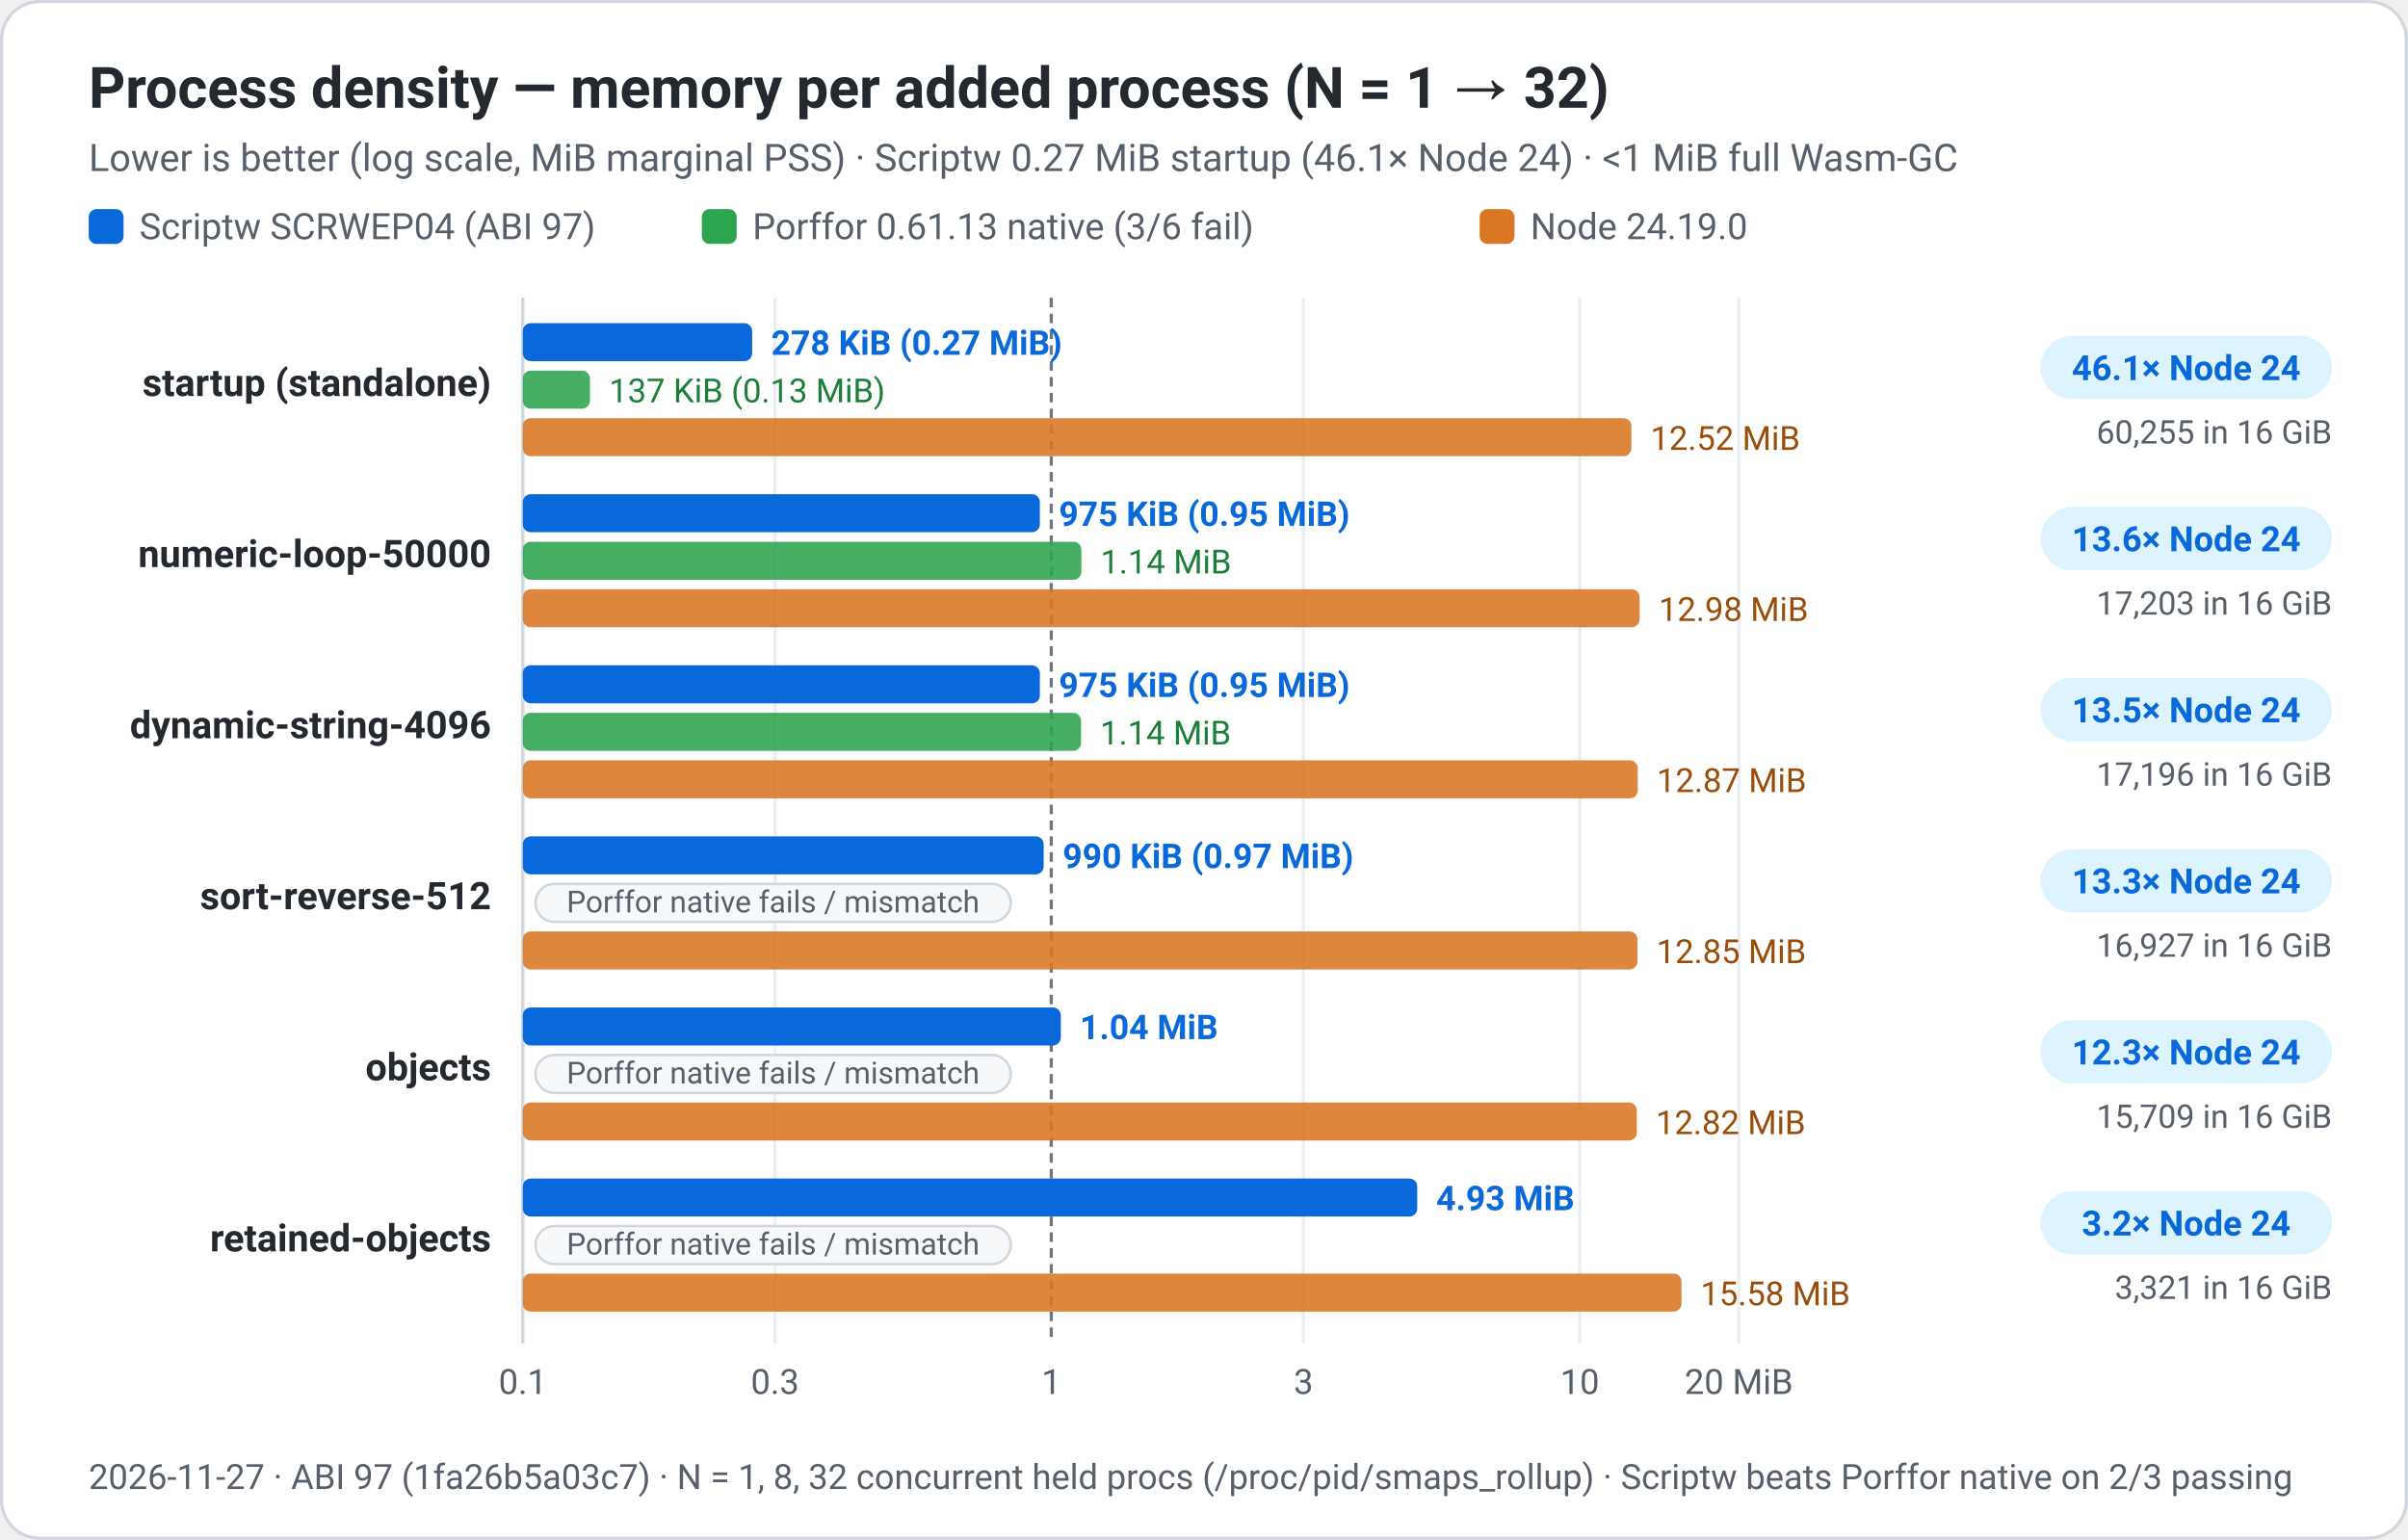
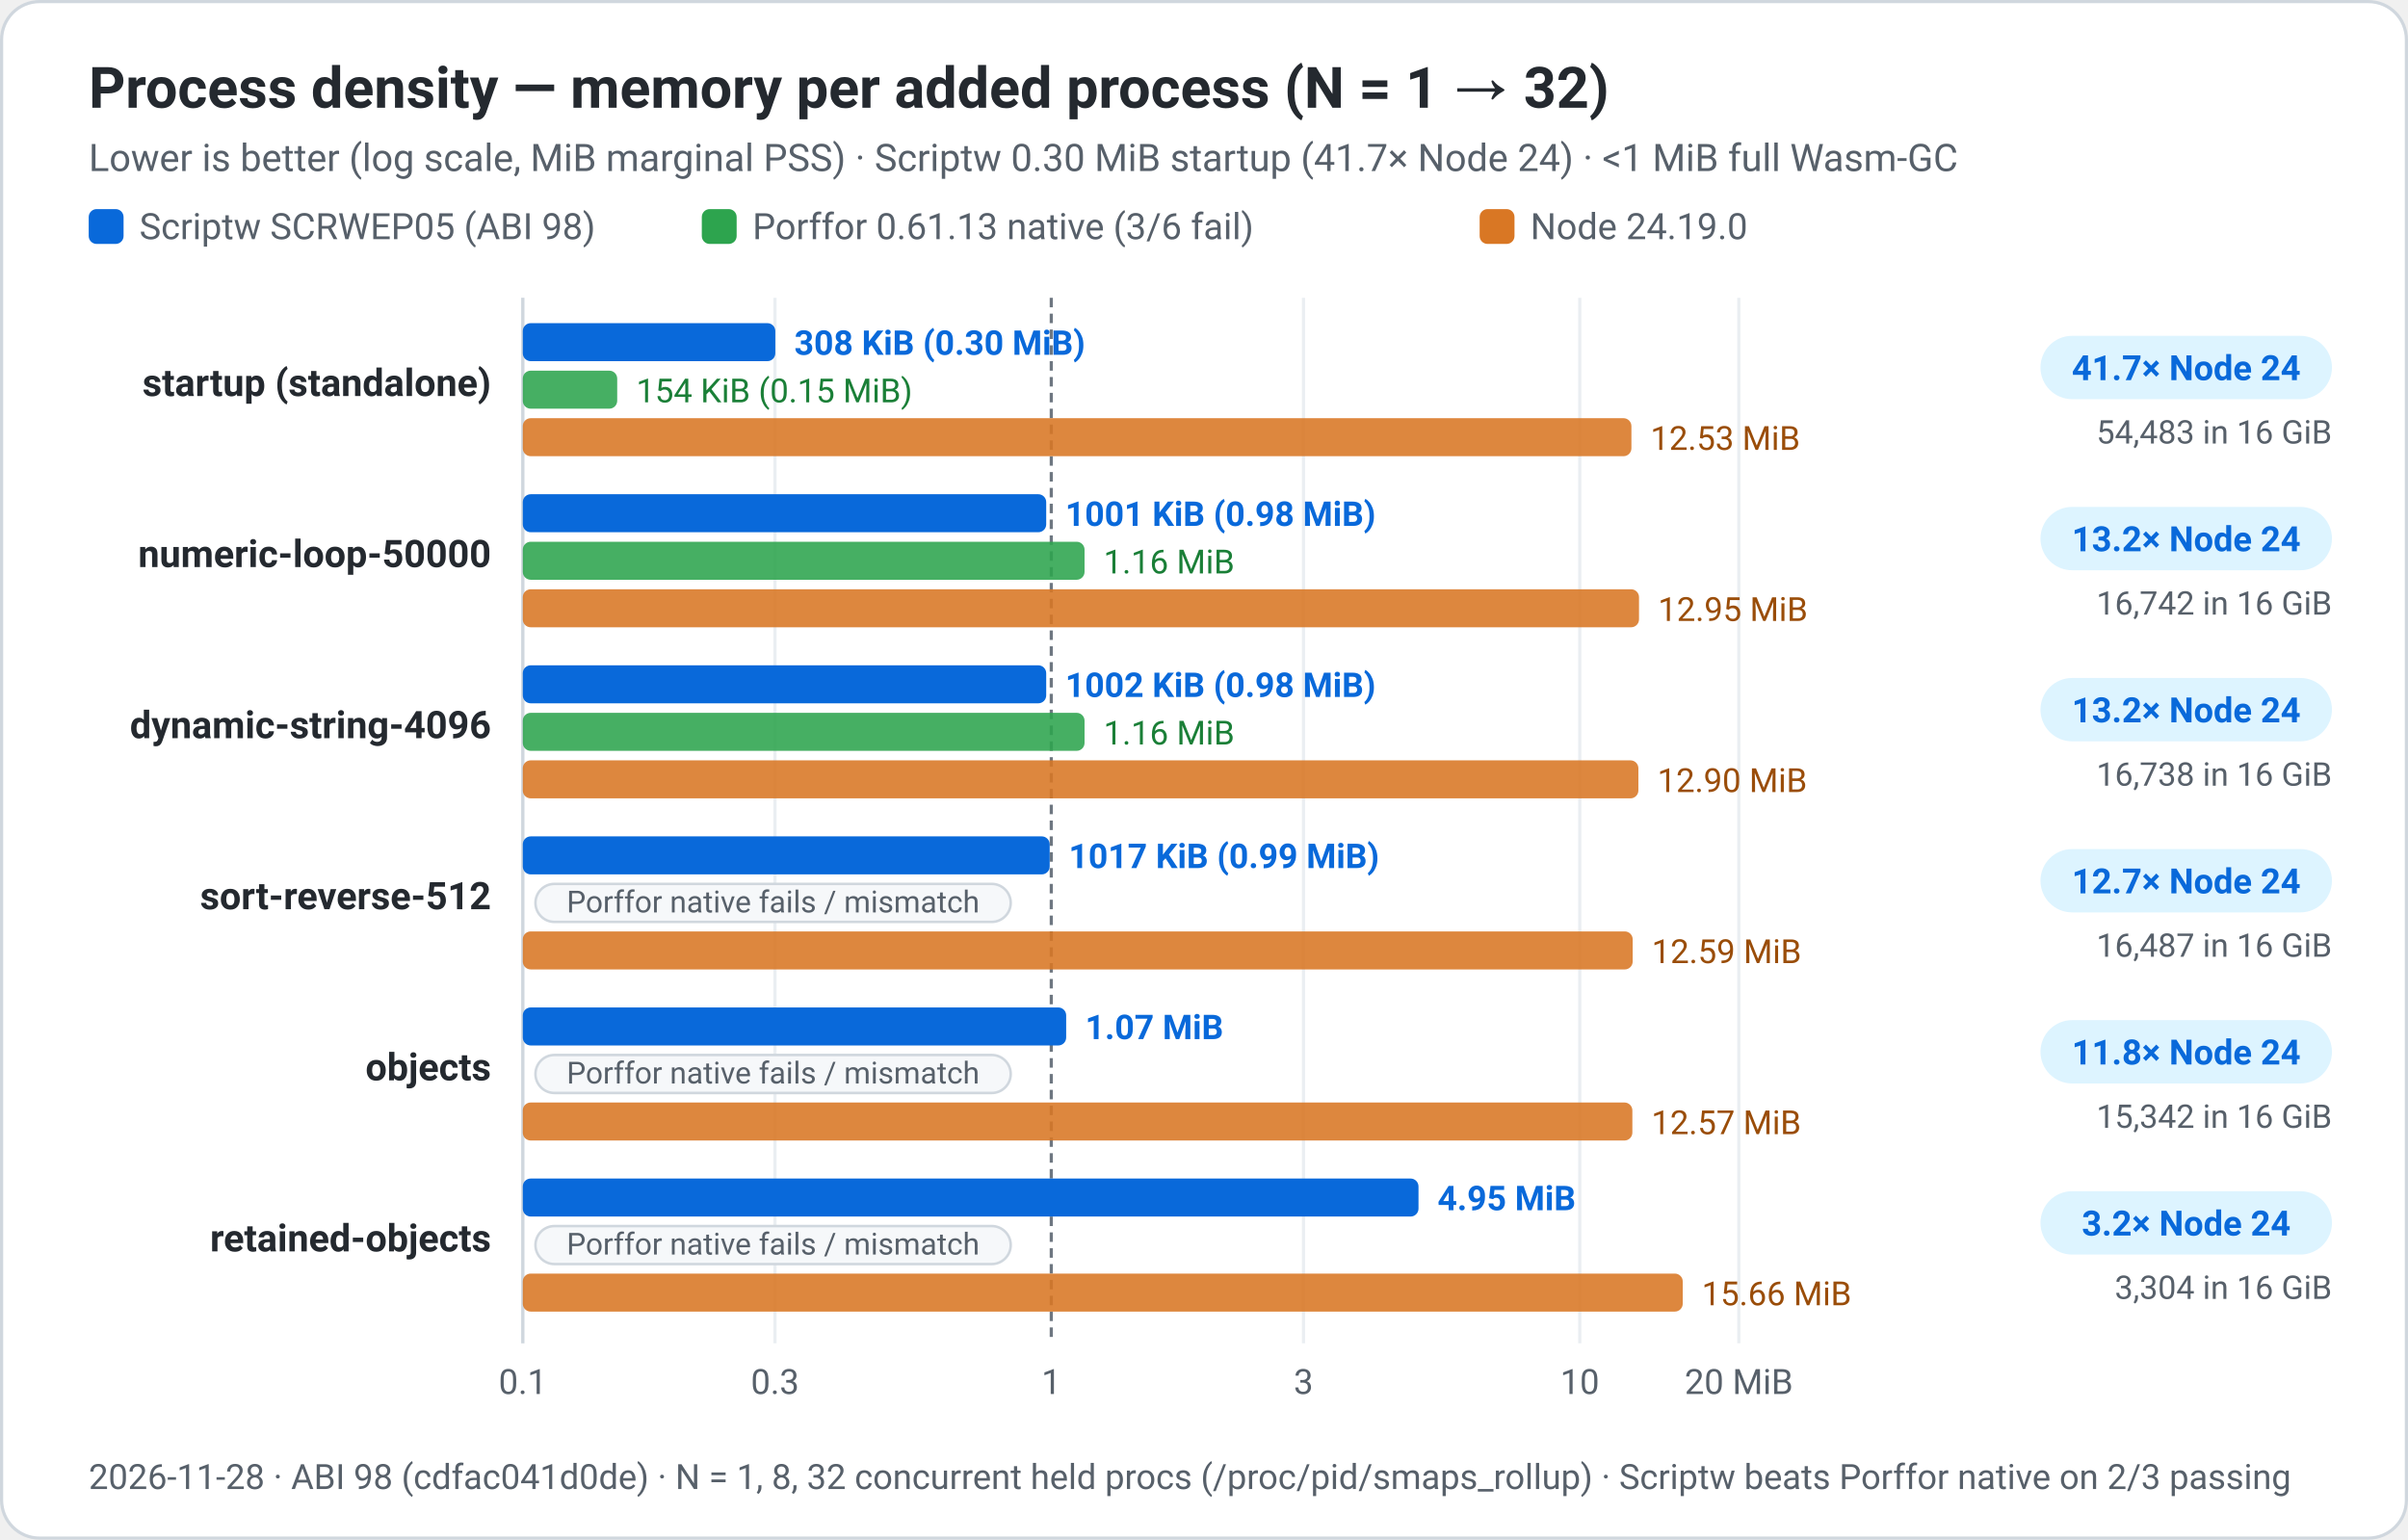
<svg xmlns="http://www.w3.org/2000/svg" width="760" height="486" viewBox="0 0 760 486" role="img" aria-labelledby="title desc">
  <rect x="0.5" y="0.5" width="759" height="485" rx="12" fill="#ffffff" stroke="#d0d7de" stroke-width="1" />
  <g font-family="system-ui, -apple-system, 'Segoe UI', Roboto, Helvetica, Arial, sans-serif" fill="#24292f">
    <text x="28" y="34" font-size="18" font-weight="650" fill="#24292f">Process density — memory per added process (N = 1 → 32)</text>
-     <text x="28" y="54" font-size="12" fill="#57606a">Lower is better (log scale, MiB marginal PSS) · Scriptw 0.27 MiB startup (46.1× Node 24) · &lt;1 MiB full Wasm-GC</text>
+     <text x="28" y="54" font-size="12" fill="#57606a">Lower is better (log scale, MiB marginal PSS) · Scriptw 0.30 MiB startup (41.7× Node 24) · &lt;1 MiB full Wasm-GC</text>
    <rect x="28.0" y="66" width="11" height="11" rx="2.5" fill="#0969da" />
-     <text x="44.0" y="75.5" font-size="11.5" fill="#57606a">Scriptw SCRWEP04 (ABI 97)</text>
+     <text x="44.0" y="75.5" font-size="11.5" fill="#57606a">Scriptw SCRWEP05 (ABI 98)</text>
    <rect x="221.5" y="66" width="11" height="11" rx="2.5" fill="#2da44e" />
    <text x="237.5" y="75.5" font-size="11.5" fill="#57606a">Porffor 0.61.13 native (3/6 fail)</text>
    <rect x="467.0" y="66" width="11" height="11" rx="2.5" fill="#d97724" />
    <text x="483.0" y="75.5" font-size="11.5" fill="#57606a">Node 24.19.0</text>
    <line x1="165.0" y1="94" x2="165.0" y2="424" stroke="#eaeef2" stroke-width="1" />
    <text x="165.0" y="440" text-anchor="middle" font-size="11" fill="#57606a">0.1</text>
    <line x1="244.6" y1="94" x2="244.6" y2="424" stroke="#eaeef2" stroke-width="1" />
    <text x="244.6" y="440" text-anchor="middle" font-size="11" fill="#57606a">0.3</text>
    <line x1="331.8" y1="94" x2="331.8" y2="424" stroke="#6e7781" stroke-width="1" stroke-dasharray="3,2" />
    <text x="331.8" y="440" text-anchor="middle" font-size="11" fill="#57606a">1</text>
    <line x1="411.4" y1="94" x2="411.4" y2="424" stroke="#eaeef2" stroke-width="1" />
    <text x="411.4" y="440" text-anchor="middle" font-size="11" fill="#57606a">3</text>
    <line x1="498.6" y1="94" x2="498.6" y2="424" stroke="#eaeef2" stroke-width="1" />
    <text x="498.6" y="440" text-anchor="middle" font-size="11" fill="#57606a">10</text>
    <line x1="548.8" y1="94" x2="548.8" y2="424" stroke="#eaeef2" stroke-width="1" />
    <text x="548.8" y="440" text-anchor="middle" font-size="11" fill="#57606a">20 MiB</text>
    <line x1="165.0" y1="94" x2="165.0" y2="424" stroke="#d0d7de" stroke-width="1" />
    <text x="155" y="125" text-anchor="end" font-size="12" font-weight="600">startup (standalone)</text>
-     <rect x="165.0" y="102" width="72.4" height="12" rx="2.5" fill="#0969da" />
-     <text x="243.4" y="112" font-size="10.8" font-weight="650" fill="#0969da">278 KiB (0.27 MiB)</text>
-     <rect x="165.0" y="117" width="21.2" height="12" rx="2.5" fill="#2da44e" opacity="0.88" />
-     <text x="192.2" y="127" font-size="10.5" fill="#1a7f37">137 KiB (0.13 MiB)</text>
+     <rect x="165.0" y="102" width="79.7" height="12" rx="2.5" fill="#0969da" />
+     <text x="250.7" y="112" font-size="10.8" font-weight="650" fill="#0969da">308 KiB (0.30 MiB)</text>
+     <rect x="165.0" y="117" width="29.8" height="12" rx="2.5" fill="#2da44e" opacity="0.88" />
+     <text x="200.8" y="127" font-size="10.5" fill="#1a7f37">154 KiB (0.15 MiB)</text>
    <rect x="165.0" y="132" width="349.9" height="12" rx="2.5" fill="#d97724" opacity="0.88" />
-     <text x="520.9" y="142" font-size="10.5" fill="#9a4d09">12.52 MiB</text>
+     <text x="520.9" y="142" font-size="10.5" fill="#9a4d09">12.53 MiB</text>
    <rect x="644" y="106" width="92" height="20" rx="10" fill="#ddf4ff" />
-     <text x="690" y="120" text-anchor="middle" font-size="11" font-weight="650" fill="#0969da">46.1× Node 24</text>
-     <text x="736" y="140" text-anchor="end" font-size="10.3" fill="#57606a">60,255 in 16 GiB</text>
+     <text x="690" y="120" text-anchor="middle" font-size="11" font-weight="650" fill="#0969da">41.7× Node 24</text>
+     <text x="736" y="140" text-anchor="end" font-size="10.3" fill="#57606a">54,483 in 16 GiB</text>
    <text x="155" y="179" text-anchor="end" font-size="12" font-weight="600">numeric-loop-50000</text>
-     <rect x="165.0" y="156" width="163.2" height="12" rx="2.5" fill="#0969da" />
-     <text x="334.2" y="166" font-size="10.8" font-weight="650" fill="#0969da">975 KiB (0.95 MiB)</text>
-     <rect x="165.0" y="171" width="176.3" height="12" rx="2.5" fill="#2da44e" opacity="0.88" />
-     <text x="347.3" y="181" font-size="10.5" fill="#1a7f37">1.14 MiB</text>
-     <rect x="165.0" y="186" width="352.5" height="12" rx="2.5" fill="#d97724" opacity="0.88" />
-     <text x="523.5" y="196" font-size="10.5" fill="#9a4d09">12.98 MiB</text>
+     <rect x="165.0" y="156" width="165.2" height="12" rx="2.5" fill="#0969da" />
+     <text x="336.2" y="166" font-size="10.8" font-weight="650" fill="#0969da">1001 KiB (0.98 MiB)</text>
+     <rect x="165.0" y="171" width="177.3" height="12" rx="2.5" fill="#2da44e" opacity="0.88" />
+     <text x="348.3" y="181" font-size="10.5" fill="#1a7f37">1.16 MiB</text>
+     <rect x="165.0" y="186" width="352.3" height="12" rx="2.5" fill="#d97724" opacity="0.88" />
+     <text x="523.3" y="196" font-size="10.5" fill="#9a4d09">12.95 MiB</text>
    <rect x="644" y="160" width="92" height="20" rx="10" fill="#ddf4ff" />
-     <text x="690" y="174" text-anchor="middle" font-size="11" font-weight="650" fill="#0969da">13.6× Node 24</text>
-     <text x="736" y="194" text-anchor="end" font-size="10.3" fill="#57606a">17,203 in 16 GiB</text>
+     <text x="690" y="174" text-anchor="middle" font-size="11" font-weight="650" fill="#0969da">13.2× Node 24</text>
+     <text x="736" y="194" text-anchor="end" font-size="10.3" fill="#57606a">16,742 in 16 GiB</text>
    <text x="155" y="233" text-anchor="end" font-size="12" font-weight="600">dynamic-string-4096</text>
-     <rect x="165.0" y="210" width="163.2" height="12" rx="2.5" fill="#0969da" />
-     <text x="334.2" y="220" font-size="10.8" font-weight="650" fill="#0969da">975 KiB (0.95 MiB)</text>
-     <rect x="165.0" y="225" width="176.2" height="12" rx="2.5" fill="#2da44e" opacity="0.88" />
-     <text x="347.2" y="235" font-size="10.5" fill="#1a7f37">1.14 MiB</text>
-     <rect x="165.0" y="240" width="351.9" height="12" rx="2.5" fill="#d97724" opacity="0.88" />
-     <text x="522.9" y="250" font-size="10.5" fill="#9a4d09">12.87 MiB</text>
+     <rect x="165.0" y="210" width="165.2" height="12" rx="2.5" fill="#0969da" />
+     <text x="336.2" y="220" font-size="10.8" font-weight="650" fill="#0969da">1002 KiB (0.98 MiB)</text>
+     <rect x="165.0" y="225" width="177.3" height="12" rx="2.5" fill="#2da44e" opacity="0.88" />
+     <text x="348.3" y="235" font-size="10.5" fill="#1a7f37">1.16 MiB</text>
+     <rect x="165.0" y="240" width="352.1" height="12" rx="2.5" fill="#d97724" opacity="0.88" />
+     <text x="523.1" y="250" font-size="10.5" fill="#9a4d09">12.90 MiB</text>
    <rect x="644" y="214" width="92" height="20" rx="10" fill="#ddf4ff" />
-     <text x="690" y="228" text-anchor="middle" font-size="11" font-weight="650" fill="#0969da">13.5× Node 24</text>
-     <text x="736" y="248" text-anchor="end" font-size="10.3" fill="#57606a">17,196 in 16 GiB</text>
+     <text x="690" y="228" text-anchor="middle" font-size="11" font-weight="650" fill="#0969da">13.2× Node 24</text>
+     <text x="736" y="248" text-anchor="end" font-size="10.3" fill="#57606a">16,738 in 16 GiB</text>
    <text x="155" y="287" text-anchor="end" font-size="12" font-weight="600">sort-reverse-512</text>
-     <rect x="165.0" y="264" width="164.4" height="12" rx="2.5" fill="#0969da" />
-     <text x="335.4" y="274" font-size="10.8" font-weight="650" fill="#0969da">990 KiB (0.97 MiB)</text>
+     <rect x="165.0" y="264" width="166.3" height="12" rx="2.5" fill="#0969da" />
+     <text x="337.3" y="274" font-size="10.8" font-weight="650" fill="#0969da">1017 KiB (0.99 MiB)</text>
    <rect x="169.0" y="279" width="150" height="12" rx="6" fill="#f6f8fa" stroke="#d0d7de" stroke-width="0.8" />
    <text x="244.0" y="288" text-anchor="middle" font-size="9.6" fill="#57606a">Porffor native fails / mismatch</text>
-     <rect x="165.0" y="294" width="351.8" height="12" rx="2.5" fill="#d97724" opacity="0.88" />
-     <text x="522.8" y="304" font-size="10.5" fill="#9a4d09">12.85 MiB</text>
+     <rect x="165.0" y="294" width="350.3" height="12" rx="2.5" fill="#d97724" opacity="0.88" />
+     <text x="521.3" y="304" font-size="10.5" fill="#9a4d09">12.59 MiB</text>
    <rect x="644" y="268" width="92" height="20" rx="10" fill="#ddf4ff" />
-     <text x="690" y="282" text-anchor="middle" font-size="11" font-weight="650" fill="#0969da">13.3× Node 24</text>
-     <text x="736" y="302" text-anchor="end" font-size="10.3" fill="#57606a">16,927 in 16 GiB</text>
+     <text x="690" y="282" text-anchor="middle" font-size="11" font-weight="650" fill="#0969da">12.7× Node 24</text>
+     <text x="736" y="302" text-anchor="end" font-size="10.3" fill="#57606a">16,487 in 16 GiB</text>
    <text x="155" y="341" text-anchor="end" font-size="12" font-weight="600">objects</text>
-     <rect x="165.0" y="318" width="169.8" height="12" rx="2.5" fill="#0969da" />
-     <text x="340.8" y="328" font-size="10.8" font-weight="650" fill="#0969da">1.04 MiB</text>
+     <rect x="165.0" y="318" width="171.5" height="12" rx="2.5" fill="#0969da" />
+     <text x="342.5" y="328" font-size="10.8" font-weight="650" fill="#0969da">1.07 MiB</text>
    <rect x="169.0" y="333" width="150" height="12" rx="6" fill="#f6f8fa" stroke="#d0d7de" stroke-width="0.8" />
    <text x="244.0" y="342" text-anchor="middle" font-size="9.6" fill="#57606a">Porffor native fails / mismatch</text>
-     <rect x="165.0" y="348" width="351.6" height="12" rx="2.5" fill="#d97724" opacity="0.88" />
-     <text x="522.6" y="358" font-size="10.5" fill="#9a4d09">12.82 MiB</text>
+     <rect x="165.0" y="348" width="350.2" height="12" rx="2.5" fill="#d97724" opacity="0.88" />
+     <text x="521.2" y="358" font-size="10.5" fill="#9a4d09">12.57 MiB</text>
    <rect x="644" y="322" width="92" height="20" rx="10" fill="#ddf4ff" />
-     <text x="690" y="336" text-anchor="middle" font-size="11" font-weight="650" fill="#0969da">12.3× Node 24</text>
-     <text x="736" y="356" text-anchor="end" font-size="10.3" fill="#57606a">15,709 in 16 GiB</text>
+     <text x="690" y="336" text-anchor="middle" font-size="11" font-weight="650" fill="#0969da">11.8× Node 24</text>
+     <text x="736" y="356" text-anchor="end" font-size="10.3" fill="#57606a">15,342 in 16 GiB</text>
    <text x="155" y="395" text-anchor="end" font-size="12" font-weight="600">retained-objects</text>
-     <rect x="165.0" y="372" width="282.3" height="12" rx="2.5" fill="#0969da" />
-     <text x="453.3" y="382" font-size="10.8" font-weight="650" fill="#0969da">4.93 MiB</text>
+     <rect x="165.0" y="372" width="282.7" height="12" rx="2.5" fill="#0969da" />
+     <text x="453.7" y="382" font-size="10.8" font-weight="650" fill="#0969da">4.95 MiB</text>
    <rect x="169.0" y="387" width="150" height="12" rx="6" fill="#f6f8fa" stroke="#d0d7de" stroke-width="0.8" />
    <text x="244.0" y="396" text-anchor="middle" font-size="9.6" fill="#57606a">Porffor native fails / mismatch</text>
-     <rect x="165.0" y="402" width="365.7" height="12" rx="2.5" fill="#d97724" opacity="0.88" />
-     <text x="536.7" y="412" font-size="10.5" fill="#9a4d09">15.58 MiB</text>
+     <rect x="165.0" y="402" width="366.1" height="12" rx="2.5" fill="#d97724" opacity="0.88" />
+     <text x="537.1" y="412" font-size="10.5" fill="#9a4d09">15.66 MiB</text>
    <rect x="644" y="376" width="92" height="20" rx="10" fill="#ddf4ff" />
    <text x="690" y="390" text-anchor="middle" font-size="11" font-weight="650" fill="#0969da">3.2× Node 24</text>
-     <text x="736" y="410" text-anchor="end" font-size="10.3" fill="#57606a">3,321 in 16 GiB</text>
-     <text x="28" y="470" font-size="11" fill="#57606a">2026-11-27 · ABI 97 (1fa26b5a03c7) · N = 1, 8, 32 concurrent held procs (/proc/pid/smaps_rollup) · Scriptw beats Porffor native on 2/3 passing</text>
+     <text x="736" y="410" text-anchor="end" font-size="10.3" fill="#57606a">3,304 in 16 GiB</text>
+     <text x="28" y="470" font-size="11" fill="#57606a">2026-11-28 · ABI 98 (cdfac041d0de) · N = 1, 8, 32 concurrent held procs (/proc/pid/smaps_rollup) · Scriptw beats Porffor native on 2/3 passing</text>
  </g>
</svg>
